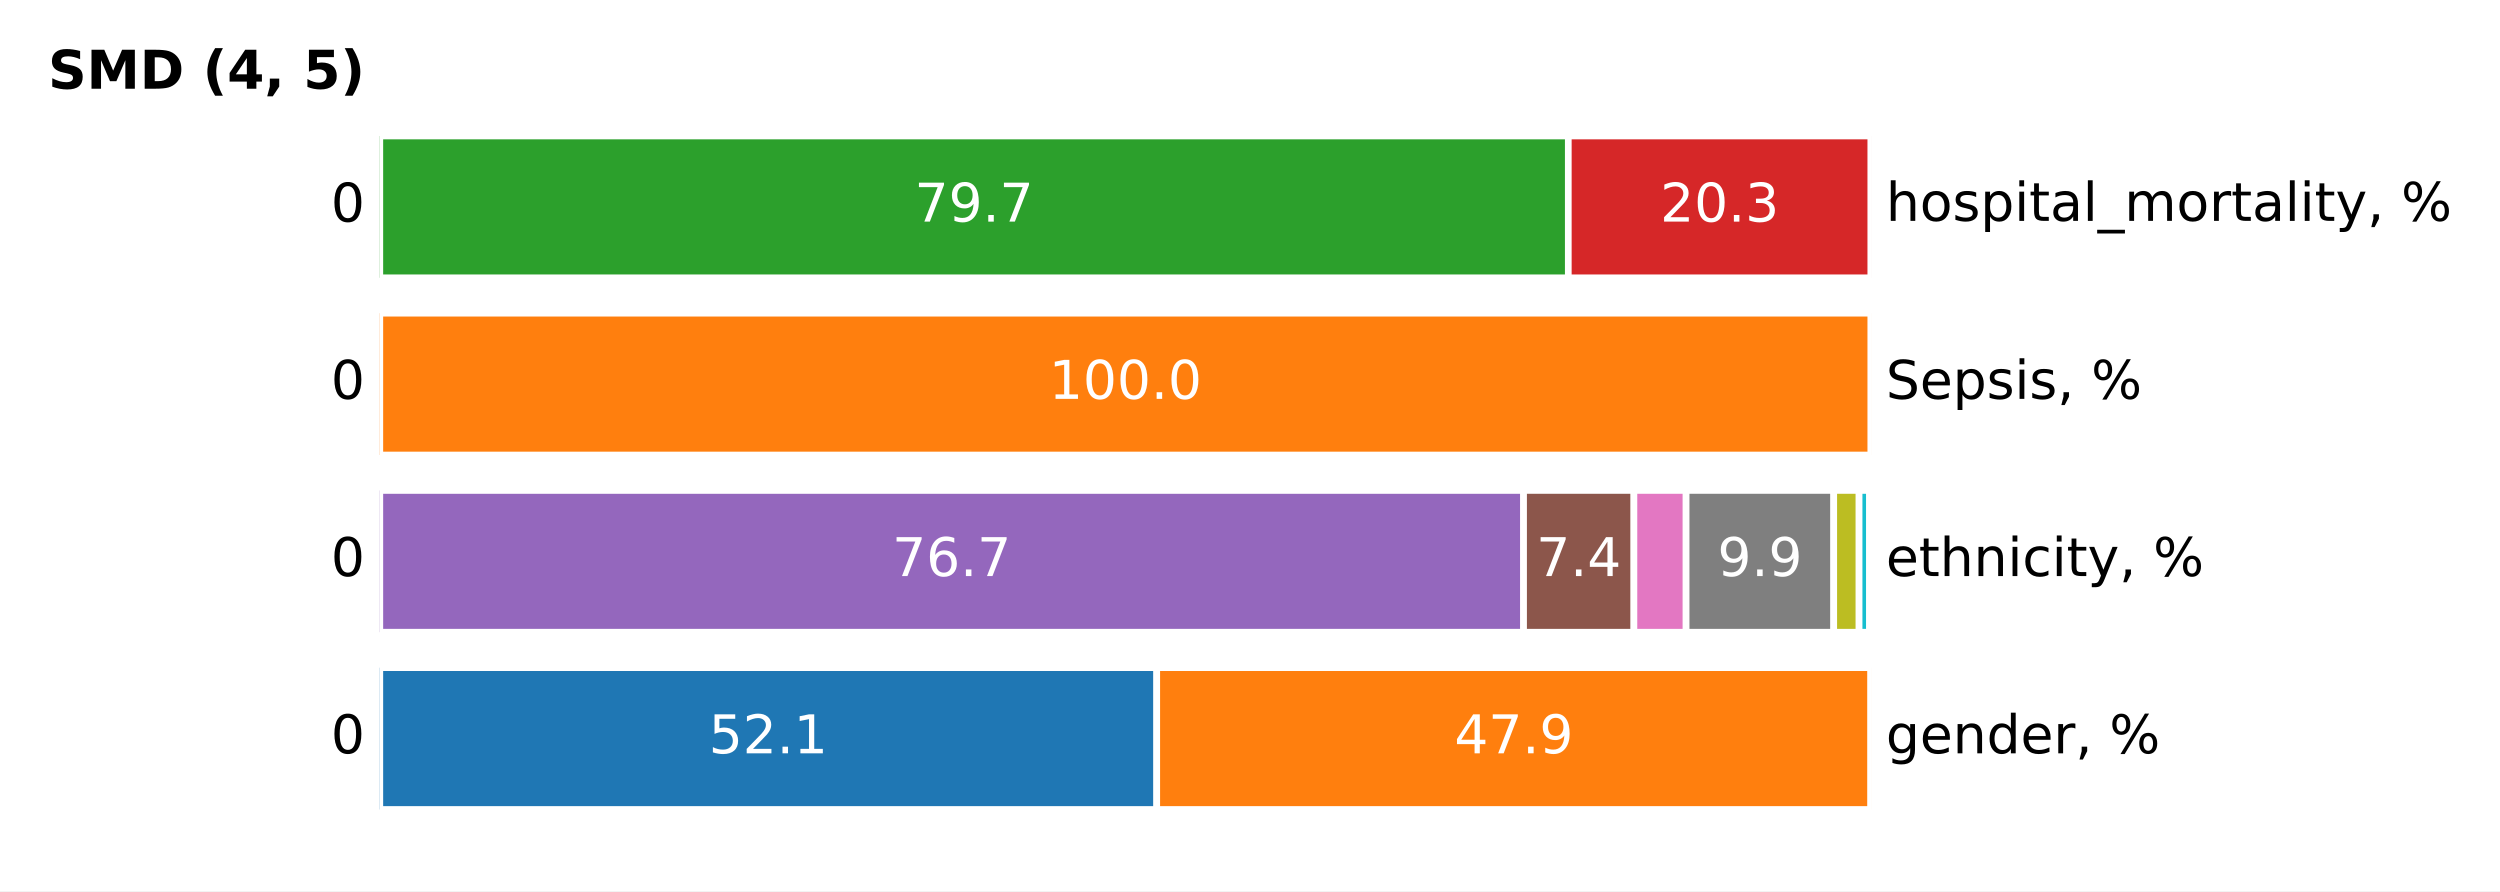
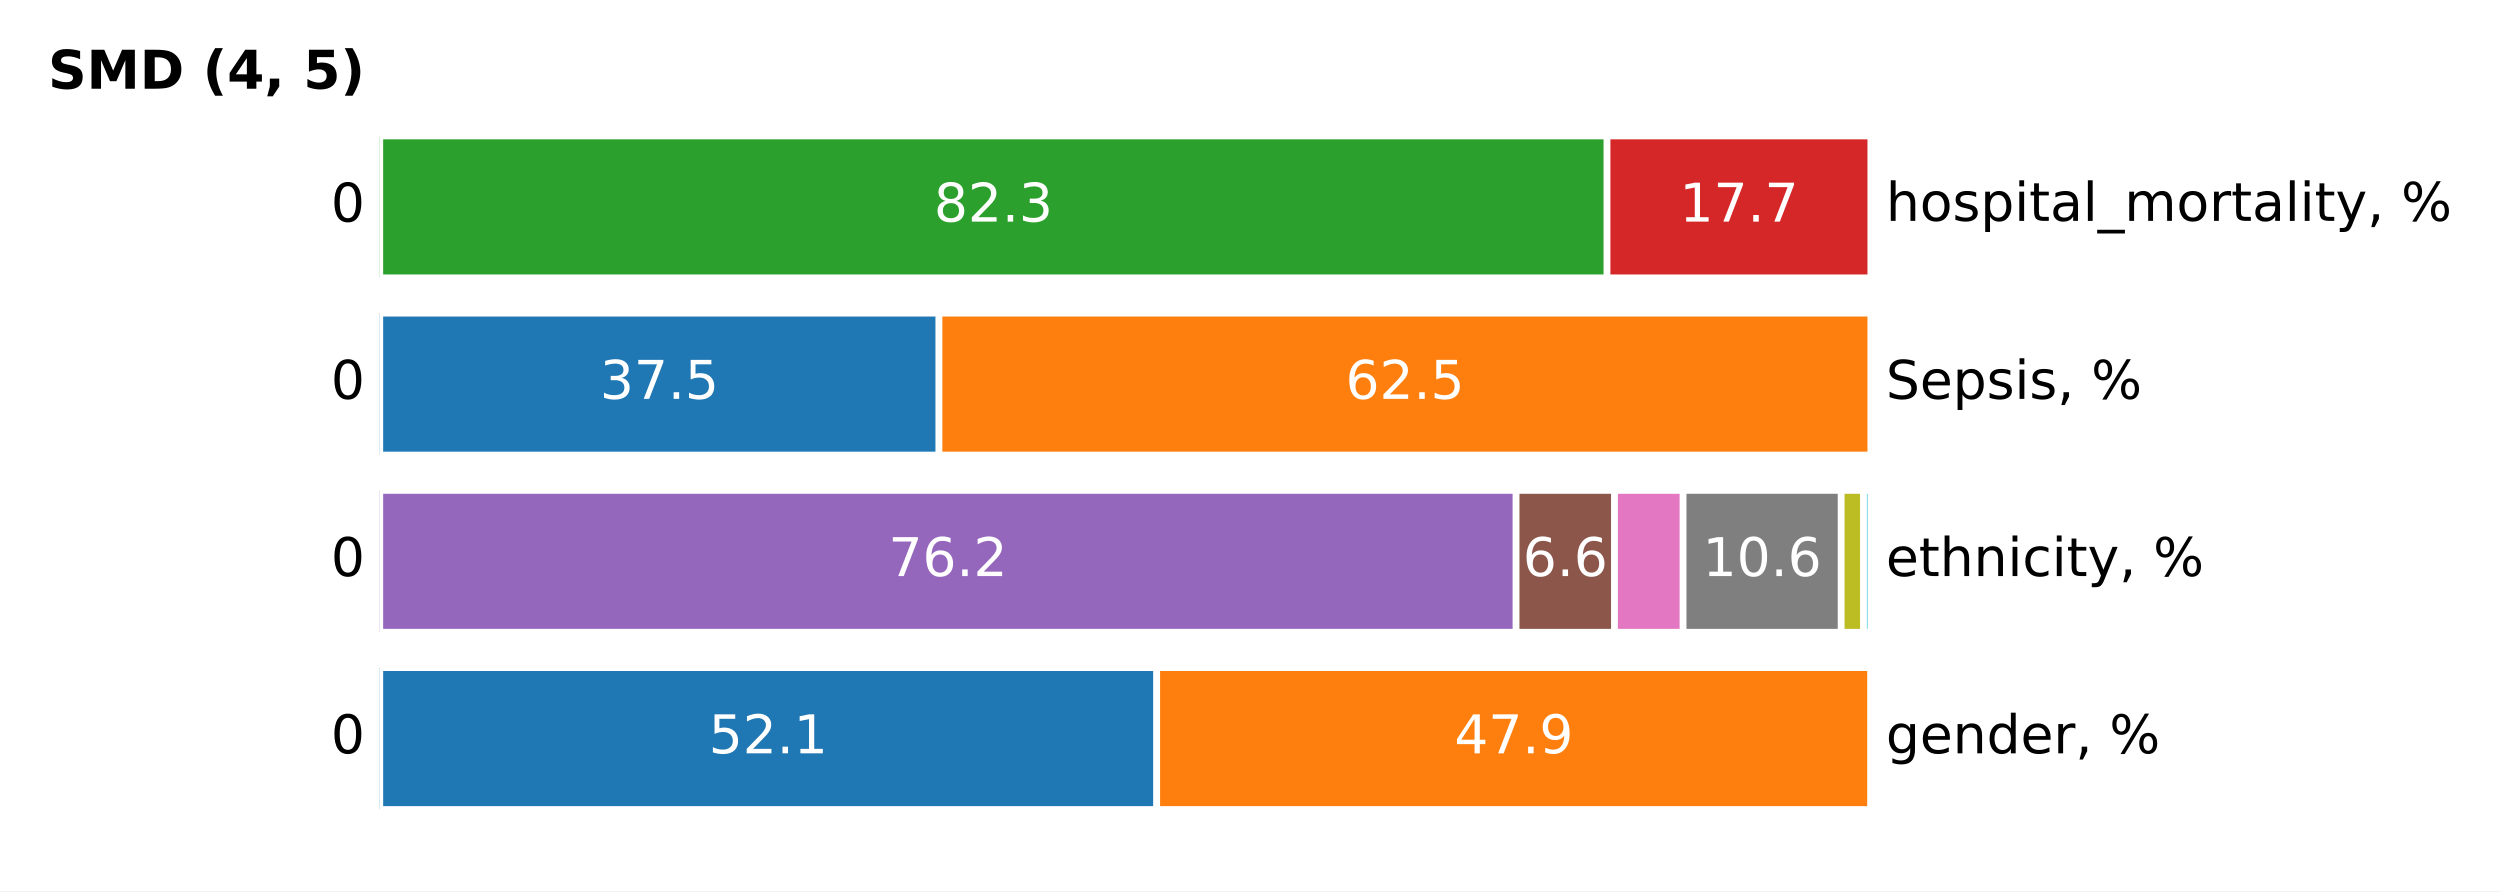
<svg xmlns="http://www.w3.org/2000/svg" xmlns:xlink="http://www.w3.org/1999/xlink" width="374.194pt" height="133.395pt" viewBox="0 0 374.194 133.395" version="1.1">
  <defs>
    <style type="text/css">*{stroke-linejoin: round; stroke-linecap: butt}</style>
  </defs>
  <g id="figure_1">
    <g id="patch_1">
      <path d="M 0 133.395  L 374.194 133.395  L 374.194 0  L 0 0  z " style="fill: #ffffff" />
    </g>
    <g id="axes_1">
      <g id="patch_2">
        <path d="M 56.849 126.195  L 280.05 126.195  L 280.05 15.315  L 56.849 15.315  z " style="fill: #ffffff" />
      </g>
      <g id="patch_3">
-         <path d="M 56.849 121.155  L 173.137 121.155  L 173.137 99.934  L 56.849 99.934  z " clip-path="url(#p7b7c8d649b)" style="fill: #1f77b4; stroke: #ffffff; stroke-linejoin: miter" />
+         <path d="M 56.849 121.155  L 173.137 121.155  L 173.137 99.934  L 56.849 99.934  z " clip-path="url(#p5ab8b87820)" style="fill: #1f77b4; stroke: #ffffff; stroke-linejoin: miter" />
      </g>
      <g id="patch_4">
-         <path d="M 173.137 121.155  L 280.05 121.155  L 280.05 99.934  L 173.137 99.934  z " clip-path="url(#p7b7c8d649b)" style="fill: #ff7f0e; stroke: #ffffff; stroke-linejoin: miter" />
+         <path d="M 173.137 121.155  L 280.05 121.155  L 280.05 99.934  L 173.137 99.934  z " clip-path="url(#p5ab8b87820)" style="fill: #ff7f0e; stroke: #ffffff; stroke-linejoin: miter" />
      </g>
      <g id="patch_5">
-         <path d="M 280.05 121.155  L 280.05 121.155  L 280.05 99.934  L 280.05 99.934  z " clip-path="url(#p7b7c8d649b)" style="fill: #2ca02c; stroke: #ffffff; stroke-linejoin: miter" />
+         <path d="M 280.05 121.155  L 280.05 121.155  L 280.05 99.934  L 280.05 99.934  z " clip-path="url(#p5ab8b87820)" style="fill: #2ca02c; stroke: #ffffff; stroke-linejoin: miter" />
      </g>
      <g id="patch_6">
-         <path d="M 280.05 121.155  L 280.05 121.155  L 280.05 99.934  L 280.05 99.934  z " clip-path="url(#p7b7c8d649b)" style="fill: #d62728; stroke: #ffffff; stroke-linejoin: miter" />
+         <path d="M 280.05 121.155  L 280.05 121.155  L 280.05 99.934  L 280.05 99.934  z " clip-path="url(#p5ab8b87820)" style="fill: #d62728; stroke: #ffffff; stroke-linejoin: miter" />
      </g>
      <g id="patch_7">
-         <path d="M 280.05 121.155  L 280.05 121.155  L 280.05 99.934  L 280.05 99.934  z " clip-path="url(#p7b7c8d649b)" style="fill: url(#hf0a07676ba); stroke: #ffffff; stroke-linejoin: miter" />
+         <path d="M 280.05 121.155  L 280.05 121.155  L 280.05 99.934  L 280.05 99.934  z " clip-path="url(#p5ab8b87820)" style="fill: url(#he0e1fa3901); stroke: #ffffff; stroke-linejoin: miter" />
      </g>
      <g id="patch_8">
-         <path d="M 56.849 94.629  L 228.044 94.629  L 228.044 73.408  L 56.849 73.408  z " clip-path="url(#p7b7c8d649b)" style="fill: #9467bd; stroke: #ffffff; stroke-linejoin: miter" />
+         <path d="M 56.849 94.629  L 226.928 94.629  L 226.928 73.408  L 56.849 73.408  z " clip-path="url(#p5ab8b87820)" style="fill: #9467bd; stroke: #ffffff; stroke-linejoin: miter" />
      </g>
      <g id="patch_9">
-         <path d="M 228.044 94.629  L 244.561 94.629  L 244.561 73.408  L 228.044 73.408  z " clip-path="url(#p7b7c8d649b)" style="fill: #8c564b; stroke: #ffffff; stroke-linejoin: miter" />
+         <path d="M 226.928 94.629  L 241.659 94.629  L 241.659 73.408  L 226.928 73.408  z " clip-path="url(#p5ab8b87820)" style="fill: #8c564b; stroke: #ffffff; stroke-linejoin: miter" />
      </g>
      <g id="patch_10">
-         <path d="M 244.561 94.629  L 252.373 94.629  L 252.373 73.408  L 244.561 73.408  z " clip-path="url(#p7b7c8d649b)" style="fill: #e377c2; stroke: #ffffff; stroke-linejoin: miter" />
+         <path d="M 241.659 94.629  L 251.926 94.629  L 251.926 73.408  L 241.659 73.408  z " clip-path="url(#p5ab8b87820)" style="fill: #e377c2; stroke: #ffffff; stroke-linejoin: miter" />
      </g>
      <g id="patch_11">
-         <path d="M 252.373 94.629  L 274.469 94.629  L 274.469 73.408  L 252.373 73.408  z " clip-path="url(#p7b7c8d649b)" style="fill: #7f7f7f; stroke: #ffffff; stroke-linejoin: miter" />
+         <path d="M 251.926 94.629  L 275.586 94.629  L 275.586 73.408  L 251.926 73.408  z " clip-path="url(#p5ab8b87820)" style="fill: #7f7f7f; stroke: #ffffff; stroke-linejoin: miter" />
      </g>
      <g id="patch_12">
-         <path d="M 274.469 94.629  L 278.264 94.629  L 278.264 73.408  L 274.469 73.408  z " clip-path="url(#p7b7c8d649b)" style="fill: #bcbd22; stroke: #ffffff; stroke-linejoin: miter" />
+         <path d="M 275.586 94.629  L 278.933 94.629  L 278.933 73.408  L 275.586 73.408  z " clip-path="url(#p5ab8b87820)" style="fill: #bcbd22; stroke: #ffffff; stroke-linejoin: miter" />
      </g>
      <g id="patch_13">
-         <path d="M 278.264 94.629  L 279.826 94.629  L 279.826 73.408  L 278.264 73.408  z " clip-path="url(#p7b7c8d649b)" style="fill: #17becf; stroke: #ffffff; stroke-linejoin: miter" />
+         <path d="M 278.933 94.629  L 280.05 94.629  L 280.05 73.408  L 278.933 73.408  z " clip-path="url(#p5ab8b87820)" style="fill: #17becf; stroke: #ffffff; stroke-linejoin: miter" />
      </g>
      <g id="patch_14">
-         <path d="M 279.826 94.629  L 279.826 94.629  L 279.826 73.408  L 279.826 73.408  z " clip-path="url(#p7b7c8d649b)" style="fill: url(#hf0a07676ba); stroke: #ffffff; stroke-linejoin: miter" />
+         <path d="M 280.05 94.629  L 280.05 94.629  L 280.05 73.408  L 280.05 73.408  z " clip-path="url(#p5ab8b87820)" style="fill: url(#he0e1fa3901); stroke: #ffffff; stroke-linejoin: miter" />
      </g>
      <g id="patch_15">
-         <path d="M 56.849 68.103  L 56.849 68.103  L 56.849 46.882  L 56.849 46.882  z " clip-path="url(#p7b7c8d649b)" style="fill: #1f77b4; stroke: #ffffff; stroke-linejoin: miter" />
+         <path d="M 56.849 68.103  L 140.549 68.103  L 140.549 46.882  L 56.849 46.882  z " clip-path="url(#p5ab8b87820)" style="fill: #1f77b4; stroke: #ffffff; stroke-linejoin: miter" />
      </g>
      <g id="patch_16">
-         <path d="M 56.849 68.103  L 280.05 68.103  L 280.05 46.882  L 56.849 46.882  z " clip-path="url(#p7b7c8d649b)" style="fill: #ff7f0e; stroke: #ffffff; stroke-linejoin: miter" />
+         <path d="M 140.549 68.103  L 280.05 68.103  L 280.05 46.882  L 140.549 46.882  z " clip-path="url(#p5ab8b87820)" style="fill: #ff7f0e; stroke: #ffffff; stroke-linejoin: miter" />
      </g>
      <g id="patch_17">
-         <path d="M 280.05 68.103  L 280.05 68.103  L 280.05 46.882  L 280.05 46.882  z " clip-path="url(#p7b7c8d649b)" style="fill: url(#hf0a07676ba); stroke: #ffffff; stroke-linejoin: miter" />
+         <path d="M 280.05 68.103  L 280.05 68.103  L 280.05 46.882  L 280.05 46.882  z " clip-path="url(#p5ab8b87820)" style="fill: url(#he0e1fa3901); stroke: #ffffff; stroke-linejoin: miter" />
      </g>
      <g id="patch_18">
-         <path d="M 56.849 41.577  L 234.74 41.577  L 234.74 20.355  L 56.849 20.355  z " clip-path="url(#p7b7c8d649b)" style="fill: #2ca02c; stroke: #ffffff; stroke-linejoin: miter" />
+         <path d="M 56.849 41.577  L 240.543 41.577  L 240.543 20.355  L 56.849 20.355  z " clip-path="url(#p5ab8b87820)" style="fill: #2ca02c; stroke: #ffffff; stroke-linejoin: miter" />
      </g>
      <g id="patch_19">
-         <path d="M 234.74 41.577  L 280.05 41.577  L 280.05 20.355  L 234.74 20.355  z " clip-path="url(#p7b7c8d649b)" style="fill: #d62728; stroke: #ffffff; stroke-linejoin: miter" />
+         <path d="M 240.543 41.577  L 280.05 41.577  L 280.05 20.355  L 240.543 20.355  z " clip-path="url(#p5ab8b87820)" style="fill: #d62728; stroke: #ffffff; stroke-linejoin: miter" />
      </g>
      <g id="patch_20">
-         <path d="M 280.05 41.577  L 280.05 41.577  L 280.05 20.355  L 280.05 20.355  z " clip-path="url(#p7b7c8d649b)" style="fill: url(#hf0a07676ba); stroke: #ffffff; stroke-linejoin: miter" />
+         <path d="M 280.05 41.577  L 280.05 41.577  L 280.05 20.355  L 280.05 20.355  z " clip-path="url(#p5ab8b87820)" style="fill: url(#he0e1fa3901); stroke: #ffffff; stroke-linejoin: miter" />
      </g>
      <g id="matplotlib.axis_1" />
      <g id="matplotlib.axis_2" />
      <g id="text_1">
        <g style="fill: #ffffff" transform="translate(106.0868 112.7524) scale(0.08 -0.08)">
          <defs>
            <path id="DejaVuSans-35" d="M 691 4666  L 3169 4666  L 3169 4134  L 1269 4134  L 1269 2991  Q 1406 3038 1543 3061  Q 1681 3084 1819 3084  Q 2600 3084 3056 2656  Q 3513 2228 3513 1497  Q 3513 744 3044 326  Q 2575 -91 1722 -91  Q 1428 -91 1123 -41  Q 819 9 494 109  L 494 744  Q 775 591 1075 516  Q 1375 441 1709 441  Q 2250 441 2565 725  Q 2881 1009 2881 1497  Q 2881 1984 2565 2268  Q 2250 2553 1709 2553  Q 1456 2553 1204 2497  Q 953 2441 691 2322  L 691 4666  z " transform="scale(0.015625)" />
            <path id="DejaVuSans-32" d="M 1228 531  L 3431 531  L 3431 0  L 469 0  L 469 531  Q 828 903 1448 1529  Q 2069 2156 2228 2338  Q 2531 2678 2651 2914  Q 2772 3150 2772 3378  Q 2772 3750 2511 3984  Q 2250 4219 1831 4219  Q 1534 4219 1204 4116  Q 875 4013 500 3803  L 500 4441  Q 881 4594 1212 4672  Q 1544 4750 1819 4750  Q 2544 4750 2975 4387  Q 3406 4025 3406 3419  Q 3406 3131 3298 2873  Q 3191 2616 2906 2266  Q 2828 2175 2409 1742  Q 1991 1309 1228 531  z " transform="scale(0.015625)" />
            <path id="DejaVuSans-2e" d="M 684 794  L 1344 794  L 1344 0  L 684 0  L 684 794  z " transform="scale(0.015625)" />
            <path id="DejaVuSans-31" d="M 794 531  L 1825 531  L 1825 4091  L 703 3866  L 703 4441  L 1819 4666  L 2450 4666  L 2450 531  L 3481 531  L 3481 0  L 794 0  L 794 531  z " transform="scale(0.015625)" />
          </defs>
          <use xlink:href="#DejaVuSans-35" />
          <use xlink:href="#DejaVuSans-32" x="63.623" />
          <use xlink:href="#DejaVuSans-2e" x="127.246" />
          <use xlink:href="#DejaVuSans-31" x="159.033" />
        </g>
      </g>
      <g id="text_2">
        <g style="fill: #ffffff" transform="translate(217.6868 112.7524) scale(0.08 -0.08)">
          <defs>
            <path id="DejaVuSans-34" d="M 2419 4116  L 825 1625  L 2419 1625  L 2419 4116  z M 2253 4666  L 3047 4666  L 3047 1625  L 3713 1625  L 3713 1100  L 3047 1100  L 3047 0  L 2419 0  L 2419 1100  L 313 1100  L 313 1709  L 2253 4666  z " transform="scale(0.015625)" />
            <path id="DejaVuSans-37" d="M 525 4666  L 3525 4666  L 3525 4397  L 1831 0  L 1172 0  L 2766 4134  L 525 4134  L 525 4666  z " transform="scale(0.015625)" />
            <path id="DejaVuSans-39" d="M 703 97  L 703 672  Q 941 559 1184 500  Q 1428 441 1663 441  Q 2288 441 2617 861  Q 2947 1281 2994 2138  Q 2813 1869 2534 1725  Q 2256 1581 1919 1581  Q 1219 1581 811 2004  Q 403 2428 403 3163  Q 403 3881 828 4315  Q 1253 4750 1959 4750  Q 2769 4750 3195 4129  Q 3622 3509 3622 2328  Q 3622 1225 3098 567  Q 2575 -91 1691 -91  Q 1453 -91 1209 -44  Q 966 3 703 97  z M 1959 2075  Q 2384 2075 2632 2365  Q 2881 2656 2881 3163  Q 2881 3666 2632 3958  Q 2384 4250 1959 4250  Q 1534 4250 1286 3958  Q 1038 3666 1038 3163  Q 1038 2656 1286 2365  Q 1534 2075 1959 2075  z " transform="scale(0.015625)" />
          </defs>
          <use xlink:href="#DejaVuSans-34" />
          <use xlink:href="#DejaVuSans-37" x="63.623" />
          <use xlink:href="#DejaVuSans-2e" x="127.246" />
          <use xlink:href="#DejaVuSans-39" x="159.033" />
        </g>
      </g>
      <g id="text_3">
        <g transform="translate(49.5275 112.7524) scale(0.08 -0.08)">
          <defs>
            <path id="DejaVuSans-30" d="M 2034 4250  Q 1547 4250 1301 3770  Q 1056 3291 1056 2328  Q 1056 1369 1301 889  Q 1547 409 2034 409  Q 2525 409 2770 889  Q 3016 1369 3016 2328  Q 3016 3291 2770 3770  Q 2525 4250 2034 4250  z M 2034 4750  Q 2819 4750 3233 4129  Q 3647 3509 3647 2328  Q 3647 1150 3233 529  Q 2819 -91 2034 -91  Q 1250 -91 836 529  Q 422 1150 422 2328  Q 422 3509 836 4129  Q 1250 4750 2034 4750  z " transform="scale(0.015625)" />
          </defs>
          <use xlink:href="#DejaVuSans-30" />
        </g>
      </g>
      <g id="text_4">
        <g transform="translate(282.2815 112.7524) scale(0.08 -0.08)">
          <defs>
            <path id="DejaVuSans-67" d="M 2906 1791  Q 2906 2416 2648 2759  Q 2391 3103 1925 3103  Q 1463 3103 1205 2759  Q 947 2416 947 1791  Q 947 1169 1205 825  Q 1463 481 1925 481  Q 2391 481 2648 825  Q 2906 1169 2906 1791  z M 3481 434  Q 3481 -459 3084 -895  Q 2688 -1331 1869 -1331  Q 1566 -1331 1297 -1286  Q 1028 -1241 775 -1147  L 775 -588  Q 1028 -725 1275 -790  Q 1522 -856 1778 -856  Q 2344 -856 2625 -561  Q 2906 -266 2906 331  L 2906 616  Q 2728 306 2450 153  Q 2172 0 1784 0  Q 1141 0 747 490  Q 353 981 353 1791  Q 353 2603 747 3093  Q 1141 3584 1784 3584  Q 2172 3584 2450 3431  Q 2728 3278 2906 2969  L 2906 3500  L 3481 3500  L 3481 434  z " transform="scale(0.015625)" />
            <path id="DejaVuSans-65" d="M 3597 1894  L 3597 1613  L 953 1613  Q 991 1019 1311 708  Q 1631 397 2203 397  Q 2534 397 2845 478  Q 3156 559 3463 722  L 3463 178  Q 3153 47 2828 -22  Q 2503 -91 2169 -91  Q 1331 -91 842 396  Q 353 884 353 1716  Q 353 2575 817 3079  Q 1281 3584 2069 3584  Q 2775 3584 3186 3129  Q 3597 2675 3597 1894  z M 3022 2063  Q 3016 2534 2758 2815  Q 2500 3097 2075 3097  Q 1594 3097 1305 2825  Q 1016 2553 972 2059  L 3022 2063  z " transform="scale(0.015625)" />
            <path id="DejaVuSans-6e" d="M 3513 2113  L 3513 0  L 2938 0  L 2938 2094  Q 2938 2591 2744 2837  Q 2550 3084 2163 3084  Q 1697 3084 1428 2787  Q 1159 2491 1159 1978  L 1159 0  L 581 0  L 581 3500  L 1159 3500  L 1159 2956  Q 1366 3272 1645 3428  Q 1925 3584 2291 3584  Q 2894 3584 3203 3211  Q 3513 2838 3513 2113  z " transform="scale(0.015625)" />
            <path id="DejaVuSans-64" d="M 2906 2969  L 2906 4863  L 3481 4863  L 3481 0  L 2906 0  L 2906 525  Q 2725 213 2448 61  Q 2172 -91 1784 -91  Q 1150 -91 751 415  Q 353 922 353 1747  Q 353 2572 751 3078  Q 1150 3584 1784 3584  Q 2172 3584 2448 3432  Q 2725 3281 2906 2969  z M 947 1747  Q 947 1113 1208 752  Q 1469 391 1925 391  Q 2381 391 2643 752  Q 2906 1113 2906 1747  Q 2906 2381 2643 2742  Q 2381 3103 1925 3103  Q 1469 3103 1208 2742  Q 947 2381 947 1747  z " transform="scale(0.015625)" />
            <path id="DejaVuSans-72" d="M 2631 2963  Q 2534 3019 2420 3045  Q 2306 3072 2169 3072  Q 1681 3072 1420 2755  Q 1159 2438 1159 1844  L 1159 0  L 581 0  L 581 3500  L 1159 3500  L 1159 2956  Q 1341 3275 1631 3429  Q 1922 3584 2338 3584  Q 2397 3584 2469 3576  Q 2541 3569 2628 3553  L 2631 2963  z " transform="scale(0.015625)" />
            <path id="DejaVuSans-2c" d="M 750 794  L 1409 794  L 1409 256  L 897 -744  L 494 -744  L 750 256  L 750 794  z " transform="scale(0.015625)" />
            <path id="DejaVuSans-20" transform="scale(0.015625)" />
            <path id="DejaVuSans-25" d="M 4653 2053  Q 4381 2053 4226 1822  Q 4072 1591 4072 1178  Q 4072 772 4226 539  Q 4381 306 4653 306  Q 4919 306 5073 539  Q 5228 772 5228 1178  Q 5228 1588 5073 1820  Q 4919 2053 4653 2053  z M 4653 2450  Q 5147 2450 5437 2106  Q 5728 1763 5728 1178  Q 5728 594 5436 251  Q 5144 -91 4653 -91  Q 4153 -91 3862 251  Q 3572 594 3572 1178  Q 3572 1766 3864 2108  Q 4156 2450 4653 2450  z M 1428 4353  Q 1159 4353 1004 4120  Q 850 3888 850 3481  Q 850 3069 1003 2837  Q 1156 2606 1428 2606  Q 1700 2606 1854 2837  Q 2009 3069 2009 3481  Q 2009 3884 1853 4118  Q 1697 4353 1428 4353  z M 4250 4750  L 4750 4750  L 1831 -91  L 1331 -91  L 4250 4750  z M 1428 4750  Q 1922 4750 2215 4408  Q 2509 4066 2509 3481  Q 2509 2891 2217 2550  Q 1925 2209 1428 2209  Q 931 2209 642 2551  Q 353 2894 353 3481  Q 353 4063 643 4406  Q 934 4750 1428 4750  z " transform="scale(0.015625)" />
          </defs>
          <use xlink:href="#DejaVuSans-67" />
          <use xlink:href="#DejaVuSans-65" x="63.477" />
          <use xlink:href="#DejaVuSans-6e" x="125" />
          <use xlink:href="#DejaVuSans-64" x="188.379" />
          <use xlink:href="#DejaVuSans-65" x="251.855" />
          <use xlink:href="#DejaVuSans-72" x="313.379" />
          <use xlink:href="#DejaVuSans-2c" x="354.492" />
          <use xlink:href="#DejaVuSans-20" x="386.279" />
          <use xlink:href="#DejaVuSans-25" x="418.066" />
        </g>
      </g>
      <g id="text_5">
-         <g style="fill: #ffffff" transform="translate(133.5404 86.22612) scale(0.08 -0.08)">
+         <g style="fill: #ffffff" transform="translate(132.9825 86.22612) scale(0.08 -0.08)">
          <defs>
            <path id="DejaVuSans-36" d="M 2113 2584  Q 1688 2584 1439 2293  Q 1191 2003 1191 1497  Q 1191 994 1439 701  Q 1688 409 2113 409  Q 2538 409 2786 701  Q 3034 994 3034 1497  Q 3034 2003 2786 2293  Q 2538 2584 2113 2584  z M 3366 4563  L 3366 3988  Q 3128 4100 2886 4159  Q 2644 4219 2406 4219  Q 1781 4219 1451 3797  Q 1122 3375 1075 2522  Q 1259 2794 1537 2939  Q 1816 3084 2150 3084  Q 2853 3084 3261 2657  Q 3669 2231 3669 1497  Q 3669 778 3244 343  Q 2819 -91 2113 -91  Q 1303 -91 875 529  Q 447 1150 447 2328  Q 447 3434 972 4092  Q 1497 4750 2381 4750  Q 2619 4750 2861 4703  Q 3103 4656 3366 4563  z " transform="scale(0.015625)" />
          </defs>
          <use xlink:href="#DejaVuSans-37" />
          <use xlink:href="#DejaVuSans-36" x="63.623" />
          <use xlink:href="#DejaVuSans-2e" x="127.246" />
-           <use xlink:href="#DejaVuSans-37" x="159.033" />
+           <use xlink:href="#DejaVuSans-32" x="159.033" />
        </g>
      </g>
      <g id="text_6">
-         <g style="fill: #ffffff" transform="translate(229.941 86.22612) scale(0.08 -0.08)">
-           <use xlink:href="#DejaVuSans-37" />
+         <g style="fill: #ffffff" transform="translate(227.9323 86.22612) scale(0.08 -0.08)">
+           <use xlink:href="#DejaVuSans-36" />
          <use xlink:href="#DejaVuSans-2e" x="63.623" />
-           <use xlink:href="#DejaVuSans-34" x="95.41" />
+           <use xlink:href="#DejaVuSans-36" x="95.41" />
        </g>
      </g>
      <g id="text_7">
-         <g style="fill: #ffffff" transform="translate(257.0598 86.22612) scale(0.08 -0.08)">
-           <use xlink:href="#DejaVuSans-39" />
-           <use xlink:href="#DejaVuSans-2e" x="63.623" />
-           <use xlink:href="#DejaVuSans-39" x="95.41" />
+         <g style="fill: #ffffff" transform="translate(254.8496 86.22612) scale(0.08 -0.08)">
+           <use xlink:href="#DejaVuSans-31" />
+           <use xlink:href="#DejaVuSans-30" x="63.623" />
+           <use xlink:href="#DejaVuSans-2e" x="127.246" />
+           <use xlink:href="#DejaVuSans-36" x="159.033" />
        </g>
      </g>
      <g id="text_8">
        <g transform="translate(49.5275 86.22612) scale(0.08 -0.08)">
          <use xlink:href="#DejaVuSans-30" />
        </g>
      </g>
      <g id="text_9">
        <g transform="translate(282.2815 86.22612) scale(0.08 -0.08)">
          <defs>
            <path id="DejaVuSans-74" d="M 1172 4494  L 1172 3500  L 2356 3500  L 2356 3053  L 1172 3053  L 1172 1153  Q 1172 725 1289 603  Q 1406 481 1766 481  L 2356 481  L 2356 0  L 1766 0  Q 1100 0 847 248  Q 594 497 594 1153  L 594 3053  L 172 3053  L 172 3500  L 594 3500  L 594 4494  L 1172 4494  z " transform="scale(0.015625)" />
            <path id="DejaVuSans-68" d="M 3513 2113  L 3513 0  L 2938 0  L 2938 2094  Q 2938 2591 2744 2837  Q 2550 3084 2163 3084  Q 1697 3084 1428 2787  Q 1159 2491 1159 1978  L 1159 0  L 581 0  L 581 4863  L 1159 4863  L 1159 2956  Q 1366 3272 1645 3428  Q 1925 3584 2291 3584  Q 2894 3584 3203 3211  Q 3513 2838 3513 2113  z " transform="scale(0.015625)" />
            <path id="DejaVuSans-69" d="M 603 3500  L 1178 3500  L 1178 0  L 603 0  L 603 3500  z M 603 4863  L 1178 4863  L 1178 4134  L 603 4134  L 603 4863  z " transform="scale(0.015625)" />
            <path id="DejaVuSans-63" d="M 3122 3366  L 3122 2828  Q 2878 2963 2633 3030  Q 2388 3097 2138 3097  Q 1578 3097 1268 2742  Q 959 2388 959 1747  Q 959 1106 1268 751  Q 1578 397 2138 397  Q 2388 397 2633 464  Q 2878 531 3122 666  L 3122 134  Q 2881 22 2623 -34  Q 2366 -91 2075 -91  Q 1284 -91 818 406  Q 353 903 353 1747  Q 353 2603 823 3093  Q 1294 3584 2113 3584  Q 2378 3584 2631 3529  Q 2884 3475 3122 3366  z " transform="scale(0.015625)" />
            <path id="DejaVuSans-79" d="M 2059 -325  Q 1816 -950 1584 -1140  Q 1353 -1331 966 -1331  L 506 -1331  L 506 -850  L 844 -850  Q 1081 -850 1212 -737  Q 1344 -625 1503 -206  L 1606 56  L 191 3500  L 800 3500  L 1894 763  L 2988 3500  L 3597 3500  L 2059 -325  z " transform="scale(0.015625)" />
          </defs>
          <use xlink:href="#DejaVuSans-65" />
          <use xlink:href="#DejaVuSans-74" x="61.523" />
          <use xlink:href="#DejaVuSans-68" x="100.732" />
          <use xlink:href="#DejaVuSans-6e" x="164.111" />
          <use xlink:href="#DejaVuSans-69" x="227.49" />
          <use xlink:href="#DejaVuSans-63" x="255.273" />
          <use xlink:href="#DejaVuSans-69" x="310.254" />
          <use xlink:href="#DejaVuSans-74" x="338.037" />
          <use xlink:href="#DejaVuSans-79" x="377.246" />
          <use xlink:href="#DejaVuSans-2c" x="436.426" />
          <use xlink:href="#DejaVuSans-20" x="468.213" />
          <use xlink:href="#DejaVuSans-25" x="500" />
        </g>
      </g>
      <g id="text_10">
-         <g style="fill: #ffffff" transform="translate(156.9983 59.6998) scale(0.08 -0.08)">
-           <use xlink:href="#DejaVuSans-31" />
-           <use xlink:href="#DejaVuSans-30" x="63.623" />
-           <use xlink:href="#DejaVuSans-30" x="127.246" />
-           <use xlink:href="#DejaVuSans-2e" x="190.869" />
-           <use xlink:href="#DejaVuSans-30" x="222.656" />
+         <g style="fill: #ffffff" transform="translate(89.79325 59.6998) scale(0.08 -0.08)">
+           <defs>
+             <path id="DejaVuSans-33" d="M 2597 2516  Q 3050 2419 3304 2112  Q 3559 1806 3559 1356  Q 3559 666 3084 287  Q 2609 -91 1734 -91  Q 1441 -91 1130 -33  Q 819 25 488 141  L 488 750  Q 750 597 1062 519  Q 1375 441 1716 441  Q 2309 441 2620 675  Q 2931 909 2931 1356  Q 2931 1769 2642 2001  Q 2353 2234 1838 2234  L 1294 2234  L 1294 2753  L 1863 2753  Q 2328 2753 2575 2939  Q 2822 3125 2822 3475  Q 2822 3834 2567 4026  Q 2313 4219 1838 4219  Q 1578 4219 1281 4162  Q 984 4106 628 3988  L 628 4550  Q 988 4650 1302 4700  Q 1616 4750 1894 4750  Q 2613 4750 3031 4423  Q 3450 4097 3450 3541  Q 3450 3153 3228 2886  Q 3006 2619 2597 2516  z " transform="scale(0.015625)" />
+           </defs>
+           <use xlink:href="#DejaVuSans-33" />
+           <use xlink:href="#DejaVuSans-37" x="63.623" />
+           <use xlink:href="#DejaVuSans-2e" x="127.246" />
+           <use xlink:href="#DejaVuSans-35" x="159.033" />
        </g>
      </g>
      <g id="text_11">
+         <g style="fill: #ffffff" transform="translate(201.3932 59.6998) scale(0.08 -0.08)">
+           <use xlink:href="#DejaVuSans-36" />
+           <use xlink:href="#DejaVuSans-32" x="63.623" />
+           <use xlink:href="#DejaVuSans-2e" x="127.246" />
+           <use xlink:href="#DejaVuSans-35" x="159.033" />
+         </g>
+       </g>
+       <g id="text_12">
        <g transform="translate(49.5275 59.6998) scale(0.08 -0.08)">
          <use xlink:href="#DejaVuSans-30" />
        </g>
      </g>
-       <g id="text_12">
+       <g id="text_13">
        <g transform="translate(282.2815 59.6998) scale(0.08 -0.08)">
          <defs>
            <path id="DejaVuSans-53" d="M 3425 4513  L 3425 3897  Q 3066 4069 2747 4153  Q 2428 4238 2131 4238  Q 1616 4238 1336 4038  Q 1056 3838 1056 3469  Q 1056 3159 1242 3001  Q 1428 2844 1947 2747  L 2328 2669  Q 3034 2534 3370 2195  Q 3706 1856 3706 1288  Q 3706 609 3251 259  Q 2797 -91 1919 -91  Q 1588 -91 1214 -16  Q 841 59 441 206  L 441 856  Q 825 641 1194 531  Q 1563 422 1919 422  Q 2459 422 2753 634  Q 3047 847 3047 1241  Q 3047 1584 2836 1778  Q 2625 1972 2144 2069  L 1759 2144  Q 1053 2284 737 2584  Q 422 2884 422 3419  Q 422 4038 858 4394  Q 1294 4750 2059 4750  Q 2388 4750 2728 4690  Q 3069 4631 3425 4513  z " transform="scale(0.015625)" />
            <path id="DejaVuSans-70" d="M 1159 525  L 1159 -1331  L 581 -1331  L 581 3500  L 1159 3500  L 1159 2969  Q 1341 3281 1617 3432  Q 1894 3584 2278 3584  Q 2916 3584 3314 3078  Q 3713 2572 3713 1747  Q 3713 922 3314 415  Q 2916 -91 2278 -91  Q 1894 -91 1617 61  Q 1341 213 1159 525  z M 3116 1747  Q 3116 2381 2855 2742  Q 2594 3103 2138 3103  Q 1681 3103 1420 2742  Q 1159 2381 1159 1747  Q 1159 1113 1420 752  Q 1681 391 2138 391  Q 2594 391 2855 752  Q 3116 1113 3116 1747  z " transform="scale(0.015625)" />
            <path id="DejaVuSans-73" d="M 2834 3397  L 2834 2853  Q 2591 2978 2328 3040  Q 2066 3103 1784 3103  Q 1356 3103 1142 2972  Q 928 2841 928 2578  Q 928 2378 1081 2264  Q 1234 2150 1697 2047  L 1894 2003  Q 2506 1872 2764 1633  Q 3022 1394 3022 966  Q 3022 478 2636 193  Q 2250 -91 1575 -91  Q 1294 -91 989 -36  Q 684 19 347 128  L 347 722  Q 666 556 975 473  Q 1284 391 1588 391  Q 1994 391 2212 530  Q 2431 669 2431 922  Q 2431 1156 2273 1281  Q 2116 1406 1581 1522  L 1381 1569  Q 847 1681 609 1914  Q 372 2147 372 2553  Q 372 3047 722 3315  Q 1072 3584 1716 3584  Q 2034 3584 2315 3537  Q 2597 3491 2834 3397  z " transform="scale(0.015625)" />
          </defs>
          <use xlink:href="#DejaVuSans-53" />
          <use xlink:href="#DejaVuSans-65" x="63.477" />
          <use xlink:href="#DejaVuSans-70" x="125" />
          <use xlink:href="#DejaVuSans-73" x="188.477" />
          <use xlink:href="#DejaVuSans-69" x="240.576" />
          <use xlink:href="#DejaVuSans-73" x="268.359" />
          <use xlink:href="#DejaVuSans-2c" x="320.459" />
          <use xlink:href="#DejaVuSans-20" x="352.246" />
          <use xlink:href="#DejaVuSans-25" x="384.033" />
        </g>
      </g>
-       <g id="text_13">
-         <g style="fill: #ffffff" transform="translate(136.8885 33.17349) scale(0.08 -0.08)">
-           <use xlink:href="#DejaVuSans-37" />
-           <use xlink:href="#DejaVuSans-39" x="63.623" />
+       <g id="text_14">
+         <g style="fill: #ffffff" transform="translate(139.7901 33.17349) scale(0.08 -0.08)">
+           <defs>
+             <path id="DejaVuSans-38" d="M 2034 2216  Q 1584 2216 1326 1975  Q 1069 1734 1069 1313  Q 1069 891 1326 650  Q 1584 409 2034 409  Q 2484 409 2743 651  Q 3003 894 3003 1313  Q 3003 1734 2745 1975  Q 2488 2216 2034 2216  z M 1403 2484  Q 997 2584 770 2862  Q 544 3141 544 3541  Q 544 4100 942 4425  Q 1341 4750 2034 4750  Q 2731 4750 3128 4425  Q 3525 4100 3525 3541  Q 3525 3141 3298 2862  Q 3072 2584 2669 2484  Q 3125 2378 3379 2068  Q 3634 1759 3634 1313  Q 3634 634 3220 271  Q 2806 -91 2034 -91  Q 1263 -91 848 271  Q 434 634 434 1313  Q 434 1759 690 2068  Q 947 2378 1403 2484  z M 1172 3481  Q 1172 3119 1398 2916  Q 1625 2713 2034 2713  Q 2441 2713 2670 2916  Q 2900 3119 2900 3481  Q 2900 3844 2670 4047  Q 2441 4250 2034 4250  Q 1625 4250 1398 4047  Q 1172 3844 1172 3481  z " transform="scale(0.015625)" />
+           </defs>
+           <use xlink:href="#DejaVuSans-38" />
+           <use xlink:href="#DejaVuSans-32" x="63.623" />
+           <use xlink:href="#DejaVuSans-2e" x="127.246" />
+           <use xlink:href="#DejaVuSans-33" x="159.033" />
+         </g>
+       </g>
+       <g id="text_15">
+         <g style="fill: #ffffff" transform="translate(251.3901 33.17349) scale(0.08 -0.08)">
+           <use xlink:href="#DejaVuSans-31" />
+           <use xlink:href="#DejaVuSans-37" x="63.623" />
          <use xlink:href="#DejaVuSans-2e" x="127.246" />
          <use xlink:href="#DejaVuSans-37" x="159.033" />
        </g>
      </g>
-       <g id="text_14">
-         <g style="fill: #ffffff" transform="translate(248.4885 33.17349) scale(0.08 -0.08)">
-           <defs>
-             <path id="DejaVuSans-33" d="M 2597 2516  Q 3050 2419 3304 2112  Q 3559 1806 3559 1356  Q 3559 666 3084 287  Q 2609 -91 1734 -91  Q 1441 -91 1130 -33  Q 819 25 488 141  L 488 750  Q 750 597 1062 519  Q 1375 441 1716 441  Q 2309 441 2620 675  Q 2931 909 2931 1356  Q 2931 1769 2642 2001  Q 2353 2234 1838 2234  L 1294 2234  L 1294 2753  L 1863 2753  Q 2328 2753 2575 2939  Q 2822 3125 2822 3475  Q 2822 3834 2567 4026  Q 2313 4219 1838 4219  Q 1578 4219 1281 4162  Q 984 4106 628 3988  L 628 4550  Q 988 4650 1302 4700  Q 1616 4750 1894 4750  Q 2613 4750 3031 4423  Q 3450 4097 3450 3541  Q 3450 3153 3228 2886  Q 3006 2619 2597 2516  z " transform="scale(0.015625)" />
-           </defs>
-           <use xlink:href="#DejaVuSans-32" />
-           <use xlink:href="#DejaVuSans-30" x="63.623" />
-           <use xlink:href="#DejaVuSans-2e" x="127.246" />
-           <use xlink:href="#DejaVuSans-33" x="159.033" />
-         </g>
-       </g>
-       <g id="text_15">
+       <g id="text_16">
        <g transform="translate(49.5275 33.17349) scale(0.08 -0.08)">
          <use xlink:href="#DejaVuSans-30" />
        </g>
      </g>
-       <g id="text_16">
+       <g id="text_17">
        <g transform="translate(282.2815 33.06224) scale(0.08 -0.08)">
          <defs>
            <path id="DejaVuSans-6f" d="M 1959 3097  Q 1497 3097 1228 2736  Q 959 2375 959 1747  Q 959 1119 1226 758  Q 1494 397 1959 397  Q 2419 397 2687 759  Q 2956 1122 2956 1747  Q 2956 2369 2687 2733  Q 2419 3097 1959 3097  z M 1959 3584  Q 2709 3584 3137 3096  Q 3566 2609 3566 1747  Q 3566 888 3137 398  Q 2709 -91 1959 -91  Q 1206 -91 779 398  Q 353 888 353 1747  Q 353 2609 779 3096  Q 1206 3584 1959 3584  z " transform="scale(0.015625)" />
            <path id="DejaVuSans-61" d="M 2194 1759  Q 1497 1759 1228 1600  Q 959 1441 959 1056  Q 959 750 1161 570  Q 1363 391 1709 391  Q 2188 391 2477 730  Q 2766 1069 2766 1631  L 2766 1759  L 2194 1759  z M 3341 1997  L 3341 0  L 2766 0  L 2766 531  Q 2569 213 2275 61  Q 1981 -91 1556 -91  Q 1019 -91 701 211  Q 384 513 384 1019  Q 384 1609 779 1909  Q 1175 2209 1959 2209  L 2766 2209  L 2766 2266  Q 2766 2663 2505 2880  Q 2244 3097 1772 3097  Q 1472 3097 1187 3025  Q 903 2953 641 2809  L 641 3341  Q 956 3463 1253 3523  Q 1550 3584 1831 3584  Q 2591 3584 2966 3190  Q 3341 2797 3341 1997  z " transform="scale(0.015625)" />
            <path id="DejaVuSans-6c" d="M 603 4863  L 1178 4863  L 1178 0  L 603 0  L 603 4863  z " transform="scale(0.015625)" />
            <path id="DejaVuSans-5f" d="M 3263 -1063  L 3263 -1509  L -63 -1509  L -63 -1063  L 3263 -1063  z " transform="scale(0.015625)" />
            <path id="DejaVuSans-6d" d="M 3328 2828  Q 3544 3216 3844 3400  Q 4144 3584 4550 3584  Q 5097 3584 5394 3201  Q 5691 2819 5691 2113  L 5691 0  L 5113 0  L 5113 2094  Q 5113 2597 4934 2840  Q 4756 3084 4391 3084  Q 3944 3084 3684 2787  Q 3425 2491 3425 1978  L 3425 0  L 2847 0  L 2847 2094  Q 2847 2600 2669 2842  Q 2491 3084 2119 3084  Q 1678 3084 1418 2786  Q 1159 2488 1159 1978  L 1159 0  L 581 0  L 581 3500  L 1159 3500  L 1159 2956  Q 1356 3278 1631 3431  Q 1906 3584 2284 3584  Q 2666 3584 2933 3390  Q 3200 3197 3328 2828  z " transform="scale(0.015625)" />
          </defs>
          <use xlink:href="#DejaVuSans-68" />
          <use xlink:href="#DejaVuSans-6f" x="63.379" />
          <use xlink:href="#DejaVuSans-73" x="124.561" />
          <use xlink:href="#DejaVuSans-70" x="176.66" />
          <use xlink:href="#DejaVuSans-69" x="240.137" />
          <use xlink:href="#DejaVuSans-74" x="267.92" />
          <use xlink:href="#DejaVuSans-61" x="307.129" />
          <use xlink:href="#DejaVuSans-6c" x="368.408" />
          <use xlink:href="#DejaVuSans-5f" x="396.191" />
          <use xlink:href="#DejaVuSans-6d" x="446.191" />
          <use xlink:href="#DejaVuSans-6f" x="543.604" />
          <use xlink:href="#DejaVuSans-72" x="604.785" />
          <use xlink:href="#DejaVuSans-74" x="645.898" />
          <use xlink:href="#DejaVuSans-61" x="685.107" />
          <use xlink:href="#DejaVuSans-6c" x="746.387" />
          <use xlink:href="#DejaVuSans-69" x="774.17" />
          <use xlink:href="#DejaVuSans-74" x="801.953" />
          <use xlink:href="#DejaVuSans-79" x="841.162" />
          <use xlink:href="#DejaVuSans-2c" x="900.342" />
          <use xlink:href="#DejaVuSans-20" x="932.129" />
          <use xlink:href="#DejaVuSans-25" x="963.916" />
        </g>
      </g>
-       <g id="text_17">
+       <g id="text_18">
        <g transform="translate(7.2 13.27875) scale(0.08 -0.08)">
          <defs>
            <path id="DejaVuSans-Bold-53" d="M 3834 4519  L 3834 3531  Q 3450 3703 3084 3790  Q 2719 3878 2394 3878  Q 1963 3878 1756 3759  Q 1550 3641 1550 3391  Q 1550 3203 1689 3098  Q 1828 2994 2194 2919  L 2706 2816  Q 3484 2659 3812 2340  Q 4141 2022 4141 1434  Q 4141 663 3683 286  Q 3225 -91 2284 -91  Q 1841 -91 1394 -6  Q 947 78 500 244  L 500 1259  Q 947 1022 1364 901  Q 1781 781 2169 781  Q 2563 781 2772 912  Q 2981 1044 2981 1288  Q 2981 1506 2839 1625  Q 2697 1744 2272 1838  L 1806 1941  Q 1106 2091 782 2419  Q 459 2747 459 3303  Q 459 4000 909 4375  Q 1359 4750 2203 4750  Q 2588 4750 2994 4692  Q 3400 4634 3834 4519  z " transform="scale(0.015625)" />
            <path id="DejaVuSans-Bold-4d" d="M 588 4666  L 2119 4666  L 3181 2169  L 4250 4666  L 5778 4666  L 5778 0  L 4641 0  L 4641 3413  L 3566 897  L 2803 897  L 1728 3413  L 1728 0  L 588 0  L 588 4666  z " transform="scale(0.015625)" />
            <path id="DejaVuSans-Bold-44" d="M 1791 3756  L 1791 909  L 2222 909  Q 2959 909 3348 1275  Q 3738 1641 3738 2338  Q 3738 3031 3350 3393  Q 2963 3756 2222 3756  L 1791 3756  z M 588 4666  L 1856 4666  Q 2919 4666 3439 4514  Q 3959 4363 4331 4000  Q 4659 3684 4818 3271  Q 4978 2859 4978 2338  Q 4978 1809 4818 1395  Q 4659 981 4331 666  Q 3956 303 3431 151  Q 2906 0 1856 0  L 588 0  L 588 4666  z " transform="scale(0.015625)" />
            <path id="DejaVuSans-Bold-20" transform="scale(0.015625)" />
            <path id="DejaVuSans-Bold-28" d="M 2413 -844  L 1484 -844  Q 1006 -72 778 623  Q 550 1319 550 2003  Q 550 2688 779 3389  Q 1009 4091 1484 4856  L 2413 4856  Q 2013 4116 1813 3408  Q 1613 2700 1613 2009  Q 1613 1319 1811 609  Q 2009 -100 2413 -844  z " transform="scale(0.015625)" />
            <path id="DejaVuSans-Bold-34" d="M 2356 3675  L 1038 1722  L 2356 1722  L 2356 3675  z M 2156 4666  L 3494 4666  L 3494 1722  L 4159 1722  L 4159 850  L 3494 850  L 3494 0  L 2356 0  L 2356 850  L 288 850  L 288 1881  L 2156 4666  z " transform="scale(0.015625)" />
            <path id="DejaVuSans-Bold-2c" d="M 653 1209  L 1778 1209  L 1778 256  L 1006 -909  L 341 -909  L 653 256  L 653 1209  z " transform="scale(0.015625)" />
            <path id="DejaVuSans-Bold-35" d="M 678 4666  L 3669 4666  L 3669 3781  L 1638 3781  L 1638 3059  Q 1775 3097 1914 3117  Q 2053 3138 2203 3138  Q 3056 3138 3531 2711  Q 4006 2284 4006 1522  Q 4006 766 3489 337  Q 2972 -91 2053 -91  Q 1656 -91 1267 -14  Q 878 63 494 219  L 494 1166  Q 875 947 1217 837  Q 1559 728 1863 728  Q 2300 728 2551 942  Q 2803 1156 2803 1522  Q 2803 1891 2551 2103  Q 2300 2316 1863 2316  Q 1603 2316 1309 2248  Q 1016 2181 678 2041  L 678 4666  z " transform="scale(0.015625)" />
            <path id="DejaVuSans-Bold-29" d="M 513 -844  Q 913 -100 1113 609  Q 1313 1319 1313 2009  Q 1313 2700 1113 3408  Q 913 4116 513 4856  L 1441 4856  Q 1916 4091 2145 3389  Q 2375 2688 2375 2003  Q 2375 1319 2147 623  Q 1919 -72 1441 -844  L 513 -844  z " transform="scale(0.015625)" />
          </defs>
          <use xlink:href="#DejaVuSans-Bold-53" />
          <use xlink:href="#DejaVuSans-Bold-4d" x="72.021" />
          <use xlink:href="#DejaVuSans-Bold-44" x="171.533" />
          <use xlink:href="#DejaVuSans-Bold-20" x="254.541" />
          <use xlink:href="#DejaVuSans-Bold-28" x="289.355" />
          <use xlink:href="#DejaVuSans-Bold-34" x="335.059" />
          <use xlink:href="#DejaVuSans-Bold-2c" x="404.639" />
          <use xlink:href="#DejaVuSans-Bold-20" x="442.627" />
          <use xlink:href="#DejaVuSans-Bold-35" x="477.441" />
          <use xlink:href="#DejaVuSans-Bold-29" x="547.021" />
        </g>
      </g>
    </g>
  </g>
  <defs>
-     <clipPath id="p7b7c8d649b">
+     <clipPath id="p5ab8b87820">
      <rect x="56.849" y="15.315" width="223.2" height="110.88" />
    </clipPath>
  </defs>
  <defs>
-     <pattern id="hf0a07676ba" patternUnits="userSpaceOnUse" x="0" y="0" width="72" height="72">
+     <pattern id="he0e1fa3901" patternUnits="userSpaceOnUse" x="0" y="0" width="72" height="72">
      <rect x="0" y="0" width="73" height="73" fill="#d3d3d3" />
      <path d="M -36 36  L 36 -36  M -34.286 37.714  L 37.714 -34.286  M -32.571 39.429  L 39.429 -32.571  M -30.857 41.143  L 41.143 -30.857  M -29.143 42.857  L 42.857 -29.143  M -27.429 44.571  L 44.571 -27.429  M -25.714 46.286  L 46.286 -25.714  M -24 48  L 48 -24  M -22.286 49.714  L 49.714 -22.286  M -20.571 51.429  L 51.429 -20.571  M -18.857 53.143  L 53.143 -18.857  M -17.143 54.857  L 54.857 -17.143  M -15.429 56.571  L 56.571 -15.429  M -13.714 58.286  L 58.286 -13.714  M -12 60  L 60 -12  M -10.286 61.714  L 61.714 -10.286  M -8.571 63.429  L 63.429 -8.571  M -6.857 65.143  L 65.143 -6.857  M -5.143 66.857  L 66.857 -5.143  M -3.429 68.571  L 68.571 -3.429  M -1.714 70.286  L 70.286 -1.714  M 0 72  L 72 0  M 1.714 73.714  L 73.714 1.714  M 3.429 75.429  L 75.429 3.429  M 5.143 77.143  L 77.143 5.143  M 6.857 78.857  L 78.857 6.857  M 8.571 80.571  L 80.571 8.571  M 10.286 82.286  L 82.286 10.286  M 12 84  L 84 12  M 13.714 85.714  L 85.714 13.714  M 15.429 87.429  L 87.429 15.429  M 17.143 89.143  L 89.143 17.143  M 18.857 90.857  L 90.857 18.857  M 20.571 92.571  L 92.571 20.571  M 22.286 94.286  L 94.286 22.286  M 24 96  L 96 24  M 25.714 97.714  L 97.714 25.714  M 27.429 99.429  L 99.429 27.429  M 29.143 101.143  L 101.143 29.143  M 30.857 102.857  L 102.857 30.857  M 32.571 104.571  L 104.571 32.571  M 34.286 106.286  L 106.286 34.286  M 36 108  L 108 36  " style="fill: #ffffff; stroke: #ffffff; stroke-width: 1.0; stroke-linecap: butt; stroke-linejoin: miter" />
    </pattern>
  </defs>
</svg>
